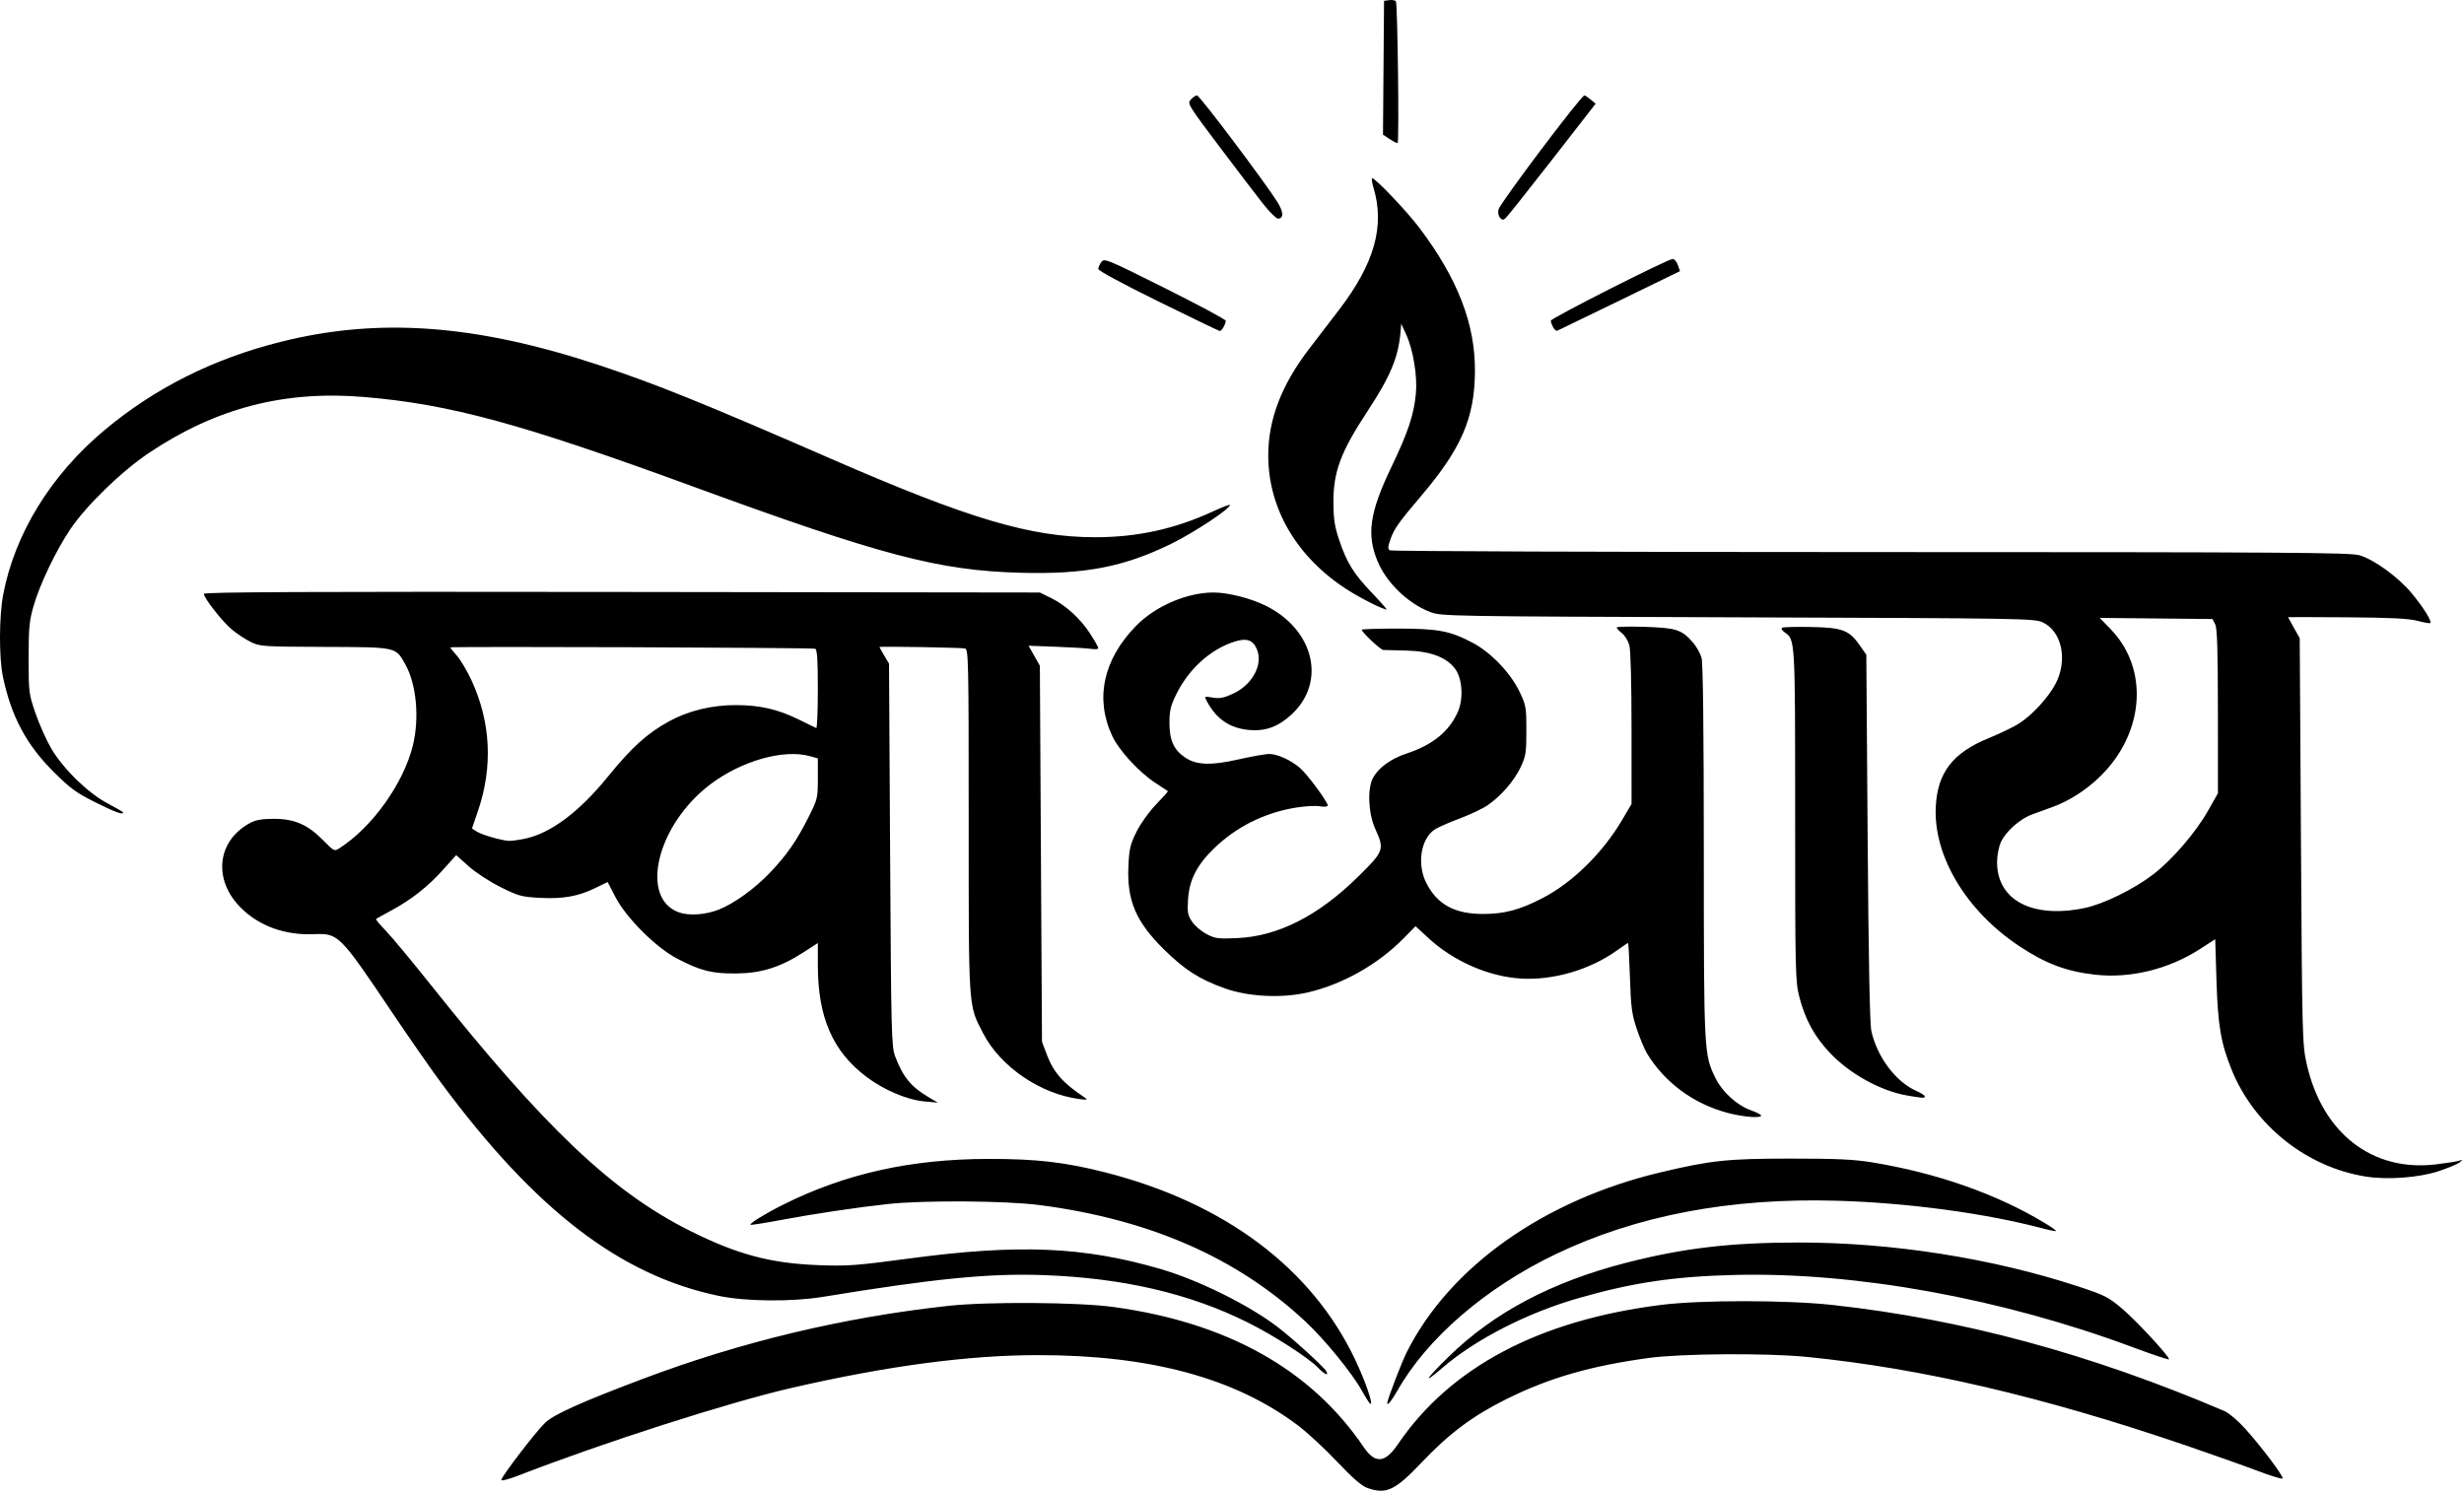
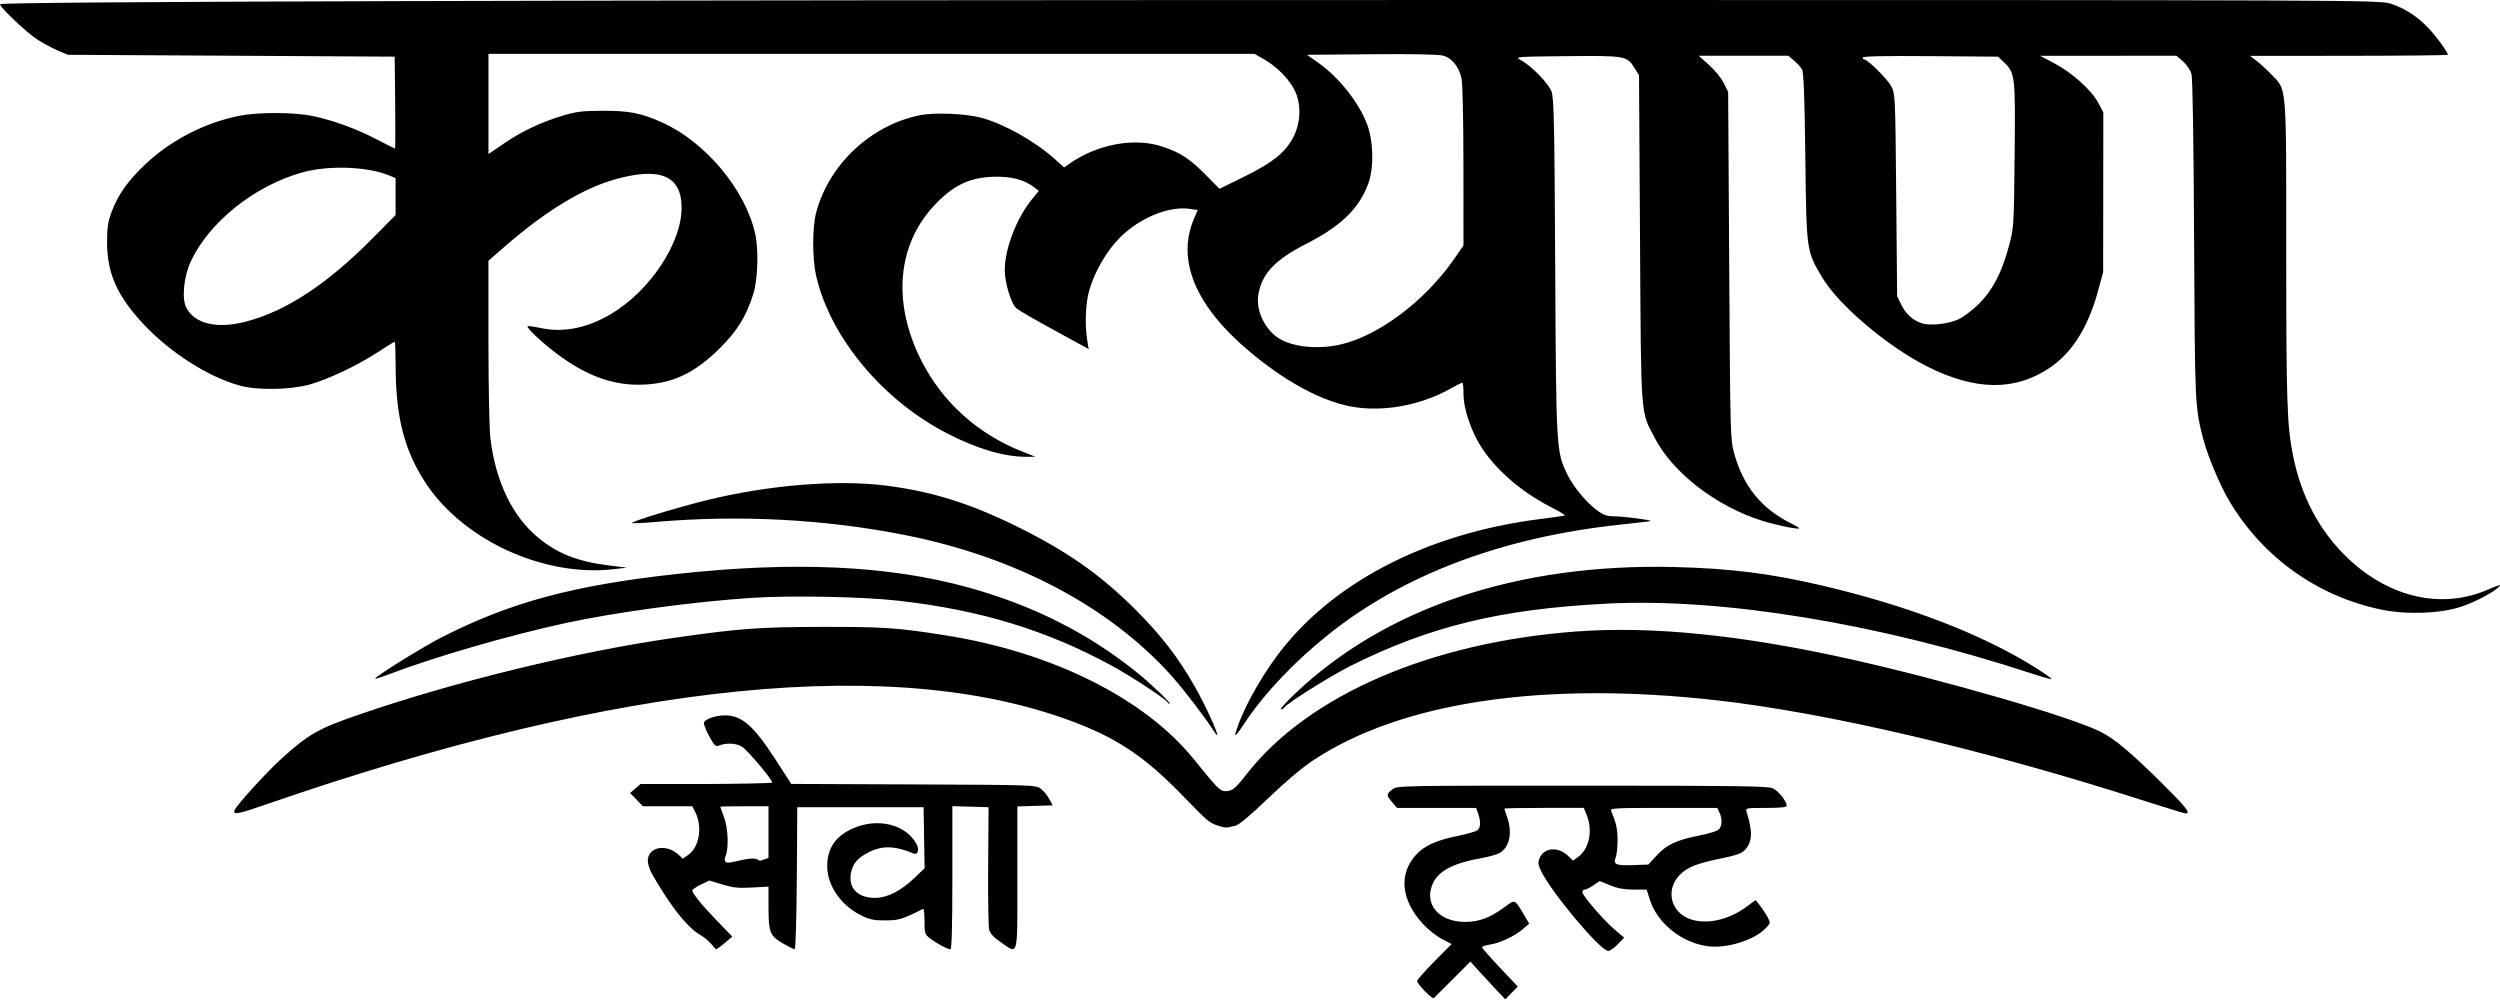
- <svg xmlns="http://www.w3.org/2000/svg" width="100%" height="100%" viewBox="0 0 543 329" version="1.1" xml:space="preserve" style="fill-rule:evenodd;clip-rule:evenodd;stroke-linejoin:round;stroke-miterlimit:2;">
-   <g transform="matrix(1,0,0,1,-15.1728,-257.436)">
-     <g id="Layer-1" transform="matrix(0.624265,0,0,0.624265,199.345,149.048)">
-       <path id="path181" d="M187.671,698.954C185.644,698.231 182.445,695.453 176.946,689.64C172.637,685.083 166.437,679.341 163.17,676.879C140.922,660.114 111.052,652.044 71.311,652.06C46.669,652.072 18.049,655.886 -15.689,663.661C-38.01,668.804 -82.189,682.987 -112.252,694.662C-115.449,695.903 -118.064,696.575 -118.064,696.155C-118.064,694.998 -105.858,679.059 -102.573,675.926C-99.473,672.97 -89.885,668.663 -68.172,660.47C-33.391,647.347 2.727,638.714 39.811,634.659C53.646,633.146 85.517,633.363 97.936,635.054C138.136,640.527 167.751,657.086 186.336,684.481C190.419,690.499 193.899,690.23 198.439,683.545C216.95,656.286 248.388,639.671 291.616,634.299C305.541,632.569 335.796,632.591 351.811,634.343C397.731,639.366 443.003,651.623 490.308,671.841C491.818,672.487 495.108,675.301 497.618,678.095C503.421,684.556 511.2,694.92 510.769,695.618C510.587,695.911 506.542,694.673 501.78,692.866C497.017,691.059 485.626,687.021 476.465,683.893C426.255,666.745 383.341,656.727 342.811,652.69C328.622,651.277 298.568,651.483 286.936,653.072C266.54,655.858 252.052,660.031 237.061,667.436C225.008,673.389 216.569,679.679 206.79,689.998C197.455,699.849 194.312,701.321 187.671,698.954L187.671,698.954ZM185.823,664.754C182.426,658.57 172.683,646.613 165.812,640.197C141.662,617.643 110.855,604.149 71.936,599.077C60.122,597.538 30.991,597.337 18.436,598.709C7.157,599.941 -8.062,602.222 -20.123,604.488C-25.449,605.489 -29.928,606.187 -30.076,606.039C-30.528,605.586 -24.878,602.099 -18.621,598.97C3.397,587.959 26.522,582.809 54.061,582.785C70.837,582.771 80.876,583.926 94.936,587.491C137.229,598.213 168.129,621.374 183.458,653.843C186.969,661.279 189.741,669.309 188.791,669.291C188.527,669.285 187.191,667.245 185.823,664.754ZM194.686,669.029C194.686,667.844 199.724,654.696 201.624,650.925C216.763,620.868 249.982,597.33 291.061,587.553C308.965,583.292 314.801,582.675 337.186,582.675C353.595,582.675 359.497,582.954 366.061,584.038C388.837,587.802 409.771,595.159 426.667,605.338C429.063,606.781 430.904,608.082 430.757,608.228C430.611,608.375 428.65,608.004 426.401,607.404C406.107,601.993 378.429,598.261 353.311,597.548C315.664,596.48 282.61,602.777 254.091,616.45C229.407,628.285 208.741,646.116 198.271,664.613C196.302,668.091 194.686,670.082 194.686,669.029ZM216.436,652.56C232.252,637.088 252.719,626.237 278.741,619.529C299.081,614.285 315.849,612.302 339.858,612.301C372.964,612.299 408.127,617.818 438.538,627.788C447.861,630.844 449.228,631.53 454.007,635.553C458.903,639.674 470.686,652.375 470.686,653.531C470.686,653.817 464.989,651.926 458.027,649.331C411.647,632.037 360.214,622.688 317.311,623.751C295.926,624.281 281.392,626.44 262.238,631.93C244.033,637.149 225.813,646.489 214.057,656.631C206.886,662.817 208.134,660.682 216.436,652.56ZM170.28,656.518C166.913,653.004 154.719,645.151 145.485,640.549C124.815,630.248 101.308,624.803 73.186,623.803C54.149,623.126 34.859,625.032 -4.439,631.475C-15.508,633.29 -31.717,633.141 -41.331,631.135C-76.021,623.897 -105.917,600.964 -139.21,556.05C-142.727,551.306 -150.597,540 -156.701,530.925C-175.174,503.458 -175.544,503.088 -184.234,503.443C-194.299,503.854 -203.286,500.659 -209.741,494.376C-220.008,484.382 -218.541,470.399 -206.564,464.088C-204.683,463.097 -202.345,462.707 -198.314,462.713C-191.064,462.725 -186.446,464.726 -181.037,470.203C-177.056,474.234 -176.995,474.263 -175.102,473.04C-163.496,465.54 -152.505,450.106 -149.261,436.752C-146.907,427.068 -148.013,415.219 -151.923,408.22C-155.413,401.972 -154.717,402.123 -180.432,402.018C-202.599,401.927 -203.28,401.88 -206.666,400.195C-208.579,399.244 -211.586,397.23 -213.349,395.721C-216.743,392.816 -223.064,384.721 -223.064,383.28C-223.064,382.642 -185.572,382.475 -75.502,382.621L72.061,382.817L75.901,384.692C81.118,387.237 86.373,392.015 89.819,397.347C91.396,399.787 92.686,402.083 92.686,402.45C92.686,402.817 91.589,402.943 90.248,402.728C88.908,402.514 83.369,402.173 77.941,401.971L68.071,401.603L70.066,405.139L72.061,408.675L72.436,475.05L72.811,541.425L74.498,545.9C76.902,552.273 80.128,555.94 87.89,561.124C89.106,561.936 88.823,562.01 85.936,561.635C72.22,559.855 58.1,550.19 52.024,538.425C46.768,528.246 46.936,530.713 46.936,463.434C46.936,406.421 46.859,402.89 45.623,402.569C44.375,402.245 15.435,401.766 15.436,402.07C15.436,402.149 16.195,403.499 17.123,405.07L18.811,407.925L19.201,475.425C19.571,539.299 19.668,543.126 21.012,546.675C23.712,553.805 26.608,557.342 32.686,560.932L36.061,562.925L31.34,562.496C25.195,561.937 17.09,558.506 10.877,553.834C-1.066,544.853 -6.314,532.807 -6.314,514.374L-6.314,506.58L-11.377,509.845C-19.579,515.136 -26.288,517.239 -35.189,517.311C-43.748,517.38 -47.665,516.391 -56.004,512.051C-63.436,508.183 -73.92,497.727 -77.755,490.355L-80.522,485.036L-84.856,487.143C-90.932,490.098 -96.272,491.046 -104.433,490.619C-110.878,490.282 -111.966,489.984 -118.308,486.826C-122.143,484.916 -127.137,481.657 -129.588,479.463L-133.986,475.527L-138.484,480.559C-143.851,486.564 -149.675,491.168 -156.742,494.994C-159.601,496.541 -162.088,497.927 -162.27,498.072C-162.453,498.218 -160.896,500.101 -158.811,502.256C-156.726,504.411 -149.51,513.094 -142.775,521.55C-102.788,571.758 -79.018,594.332 -51.689,608.053C-34.868,616.5 -23.008,619.674 -5.939,620.299C4.198,620.67 7.351,620.438 25.936,617.947C64.501,612.78 87.326,613.722 114.495,621.603C127.922,625.498 145.685,634.274 155.923,642.071C161.231,646.114 172.267,656.14 173.16,657.732C174.201,659.585 172.554,658.891 170.28,656.518L170.28,656.518ZM-41.375,494.802C-35.972,492.707 -28.527,487.336 -23.112,481.627C-17.14,475.33 -13.752,470.416 -9.409,461.754C-6.435,455.824 -6.314,455.307 -6.314,448.477L-6.314,441.371L-9.127,440.589C-18.406,438.013 -33.333,442.256 -44.345,450.601C-63.033,464.763 -69.381,490.578 -55.439,495.714C-51.913,497.013 -46.109,496.637 -41.375,494.802ZM-109.664,469.718C-100.668,467.834 -90.62,460.338 -80.619,448.05C-71.946,437.393 -66.588,432.542 -58.757,428.255C-52,424.556 -43.708,422.547 -35.257,422.561C-26.796,422.575 -20.367,424.048 -13.076,427.645C-9.976,429.174 -7.186,430.538 -6.877,430.675C-6.568,430.813 -6.314,424.643 -6.314,416.964C-6.314,406.474 -6.547,402.919 -7.252,402.667C-8.373,402.265 -136.065,401.803 -136.065,402.201C-136.064,402.353 -134.993,403.697 -133.684,405.188C-132.375,406.68 -130.056,410.605 -128.532,413.912C-121.76,428.604 -120.987,444.407 -126.282,459.896L-128.409,466.117L-126.789,467.179C-124.985,468.361 -117.842,470.424 -115.289,470.501C-114.381,470.529 -111.85,470.176 -109.664,469.718ZM540.204,589.031C519.257,585.721 500.746,570.994 492.771,551.293C488.958,541.874 487.897,535.593 487.414,519.569L486.982,505.212L481.664,508.652C470.609,515.804 457.033,519.136 444.61,517.748C434.46,516.613 427.127,513.855 417.811,507.668C399.099,495.241 387.495,475.904 388.326,458.533C388.905,446.416 394.294,439.418 407.053,434.213C410.907,432.641 415.624,430.377 417.534,429.181C422.25,426.23 428.087,419.911 430.643,414.988C434.973,406.647 432.855,396.541 426.11,393.364C423.163,391.976 419.551,391.916 318.436,391.575C215.313,391.227 213.753,391.2 209.825,389.69C202.08,386.712 194.496,379.426 191.336,371.925C187.325,362.406 188.45,354.588 196.138,338.55C202.044,326.231 204.114,320.029 204.803,312.587C205.379,306.365 203.848,297.078 201.356,291.675L199.626,287.925L199.412,290.55C198.673,299.635 195.893,306.368 187.802,318.675C178.189,333.296 175.614,340.234 175.692,351.3C175.732,356.948 176.158,359.652 177.744,364.343C180.458,372.368 182.807,376.146 189.337,382.988C192.388,386.184 194.681,388.8 194.432,388.8C193.121,388.8 185.06,384.718 180.336,381.662C162.704,370.256 152.686,353.141 152.686,334.425C152.686,321.721 157.384,309.468 167.11,296.805C169.695,293.439 174.435,287.253 177.643,283.058C190.182,266.665 193.915,253.439 189.834,239.878C189.283,238.048 189.088,236.55 189.4,236.55C190.527,236.55 201.7,248.307 206.03,254.05C219.586,272.028 225.78,288.047 225.654,304.8C225.531,321.215 220.888,331.961 206.698,348.675C198.694,358.103 197.129,360.312 195.811,364.049C194.89,366.659 194.849,367.441 195.609,367.923C196.132,368.255 272.521,368.532 365.362,368.539C512.516,368.55 534.645,368.693 537.917,369.665C543.183,371.229 551.706,377.455 556.446,383.202C560.53,388.153 563.522,392.964 562.902,393.584C562.713,393.773 560.703,393.43 558.435,392.823C555.349,391.997 549.069,391.682 533.498,391.572C522.051,391.491 512.686,391.467 512.686,391.518C512.686,391.569 513.614,393.257 514.748,395.268L516.811,398.925L517.243,470.55C517.664,540.2 517.72,542.371 519.281,549.3C524.774,573.675 542.388,587.38 564.811,584.725C568.523,584.285 572.236,583.701 573.061,583.426C574.472,582.957 574.482,582.992 573.235,584.019C572.505,584.619 569.16,586.019 565.8,587.129C558.923,589.402 547.787,590.23 540.204,589.031L540.204,589.031ZM441,494.175C447.65,492.766 458.354,487.507 465.061,482.355C471.832,477.152 480.104,467.542 484.48,459.793L487.936,453.675L487.924,424.8C487.916,403.033 487.68,395.463 486.965,394.05L486.017,392.175L446.202,391.776L450.073,395.772C461.757,407.835 462.382,426.549 451.605,441.652C446.291,449.099 437.95,455.484 429.545,458.54C427.216,459.387 423.927,460.588 422.236,461.209C418.036,462.751 413.018,467.211 411.35,470.883C410.544,472.658 409.968,475.644 409.968,478.05C409.968,491.521 422.583,498.076 441,494.175L441,494.175ZM314.957,566.564C302.908,563.405 292.597,555.822 286.386,545.55C285.513,544.106 283.892,540.225 282.784,536.925C281.037,531.719 280.717,529.312 280.367,518.738C280.145,512.034 279.846,506.55 279.701,506.55C279.557,506.55 277.789,507.736 275.771,509.185C266.32,515.975 253.362,519.783 241.984,519.115C230.465,518.438 218.055,512.997 209.082,504.69L204.69,500.624L200.25,505.118C191.375,514.101 179.13,521.025 166.972,523.934C157.68,526.158 145.734,525.588 137.187,522.513C128.316,519.322 123.148,516.001 115.846,508.8C105.958,499.049 102.769,491.562 103.319,479.387C103.591,473.352 103.969,471.745 106.159,467.319C107.608,464.389 110.558,460.268 113.08,457.651C115.497,455.142 117.381,453.022 117.268,452.941C117.154,452.86 115.141,451.539 112.795,450.005C107.097,446.28 100.054,438.628 97.653,433.552C91.42,420.376 94.421,406.426 106.041,394.569C112.897,387.572 124.097,382.773 133.476,382.813C138.55,382.836 146.423,384.827 151.701,387.425C168.822,395.854 173.302,414.285 161.021,425.772C156.304,430.185 151.73,431.876 145.931,431.35C139.121,430.732 134.356,427.483 130.99,421.16C130.059,419.412 130.079,419.4 133.1,419.911C135.503,420.317 137.007,420.034 140.186,418.579C147.072,415.426 150.943,408.262 148.683,402.853C147.246,399.412 144.946,398.729 140.22,400.34C131.992,403.144 124.531,409.993 120.264,418.661C118.199,422.855 117.811,424.477 117.811,428.909C117.811,434.975 119.36,438.387 123.327,441.061C127.343,443.768 132.383,443.949 142.191,441.739C146.926,440.673 151.815,439.807 153.056,439.817C155.908,439.836 160.577,441.949 163.815,444.682C166.387,446.853 173.686,456.711 173.686,458.014C173.686,458.44 172.474,458.548 170.762,458.274C169.154,458.017 165.165,458.274 161.897,458.844C151.005,460.746 141.257,465.67 133.529,473.175C127.464,479.066 124.804,484.293 124.371,491.175C124.083,495.764 124.263,496.756 125.807,499.05C126.778,500.494 129.089,502.462 130.942,503.423C133.987,505.003 135.032,505.138 141.811,504.824C156.198,504.157 170.336,496.971 184.334,483.212C193.581,474.122 193.788,473.551 190.465,466.286C188.016,460.931 187.613,452.122 189.644,448.305C191.552,444.717 195.961,441.495 201.41,439.704C210.682,436.658 216.527,431.925 219.601,424.976C221.643,420.359 221.241,413.389 218.728,409.859C215.779,405.718 209.916,403.498 201.436,403.312C197.517,403.225 193.852,403.131 193.29,403.102C192.32,403.052 185.686,396.822 185.686,395.96C185.686,395.735 191.352,395.55 198.278,395.55C212.636,395.55 216.8,396.333 224.806,400.54C231.326,403.967 238.276,411.246 241.478,418.002C243.668,422.623 243.811,423.454 243.811,431.55C243.811,439.322 243.613,440.596 241.815,444.431C239.555,449.254 234.872,454.662 230.134,457.921C228.368,459.136 223.806,461.289 219.996,462.706C216.185,464.123 212.223,465.9 211.189,466.657C206.448,470.127 205.183,478.905 208.491,485.387C212.347,492.945 218.444,496.283 228.436,496.307C236.024,496.324 241.488,494.868 249.582,490.67C260.131,485.197 270.8,474.7 277.639,463.066L280.936,457.456L280.93,430.816C280.928,414.871 280.616,403.06 280.154,401.397C279.73,399.868 278.55,397.964 277.533,397.164C276.517,396.364 275.684,395.465 275.684,395.168C275.684,394.87 280.156,394.768 285.622,394.941C296.675,395.291 298.626,395.917 302.532,400.366C303.808,401.82 305.207,404.284 305.639,405.842C306.16,407.717 306.432,430.86 306.443,474.3C306.463,545.494 306.484,545.911 310.599,554.323C312.951,559.13 318.2,563.889 323.053,565.612C325.05,566.322 326.684,567.16 326.684,567.476C326.684,568.492 320.464,568.008 314.956,566.564L314.957,566.564ZM378.554,560.459C368.928,558.858 357.911,552.779 350.735,545.109C345.413,539.42 342.16,533.394 340.135,525.475C338.764,520.115 338.686,516.668 338.686,461.406C338.686,398.833 338.723,399.488 334.96,396.851C334.061,396.222 333.654,395.504 334.055,395.256C334.457,395.007 339.122,394.888 344.423,394.99C355.479,395.202 357.779,396.094 361.644,401.669L363.811,404.795L364.282,469.36C364.599,512.752 365.03,535.155 365.597,537.675C367.662,546.864 374.22,555.582 381.476,558.783C383.104,559.501 384.436,560.361 384.436,560.694C384.436,561.387 384.041,561.371 378.554,560.458L378.554,560.459ZM-261.353,456.895C-268.052,453.557 -270.18,452.006 -276.016,446.208C-285.7,436.587 -291.036,426.6 -293.987,412.575C-295.403,405.842 -295.36,391.275 -293.901,383.585C-289.828,362.113 -277.124,341.43 -258.314,325.647C-240.482,310.684 -219.849,300.319 -195.957,294.323C-161.315,285.628 -127.097,288.128 -83.562,302.535C-63.622,309.133 -46.731,315.952 -1.814,335.535C47.027,356.83 68.766,363.289 91.616,363.297C106.369,363.303 119.739,360.381 132.991,354.259C136.398,352.685 139.182,351.628 139.178,351.911C139.158,353.285 126.558,361.623 118.561,365.553C101.809,373.788 88.001,376.457 65.311,375.846C36.357,375.067 16.185,369.76 -50.189,345.461C-111.109,323.159 -136.076,316.357 -166.439,313.79C-194.565,311.411 -218.668,317.654 -242.302,333.438C-252.119,339.995 -264.586,352.094 -270.292,360.605C-275.364,368.168 -280.997,379.981 -283.201,387.675C-284.682,392.844 -284.92,395.39 -284.918,406.05C-284.915,418.089 -284.848,418.618 -282.451,425.55C-281.096,429.469 -278.602,435.038 -276.908,437.925C-272.701,445.099 -263.859,453.698 -257.002,457.286C-254.011,458.851 -251.564,460.282 -251.564,460.466C-251.564,461.413 -254.258,460.431 -261.353,456.895L-261.353,456.895ZM113.873,280.034C101.655,274.029 92.686,269.191 92.686,268.604C92.686,268.045 93.172,266.932 93.767,266.131C94.808,264.73 95.661,265.081 116.267,275.386C128.047,281.276 137.686,286.445 137.686,286.872C137.686,288.012 136.219,290.558 135.597,290.499C135.302,290.47 125.526,285.762 113.873,280.034ZM253.236,289.145C252.796,288.322 252.436,287.29 252.436,286.852C252.436,285.982 293.764,265.05 295.482,265.05C296.063,265.05 296.876,266.018 297.289,267.202L298.039,269.354L276.656,279.764C264.895,285.49 254.995,290.28 254.655,290.408C254.315,290.536 253.677,289.968 253.236,289.145ZM234.451,250.444C233.938,249.826 233.711,248.556 233.947,247.622C234.535,245.291 263.163,207.271 264.289,207.325C264.576,207.339 265.588,207.998 266.539,208.791L268.267,210.231L252.835,230.062C244.347,240.97 236.949,250.27 236.394,250.731C235.635,251.361 235.153,251.289 234.451,250.444ZM150.979,245.738C148.768,242.953 141.799,233.823 135.492,225.448C124.375,210.686 124.065,210.176 125.346,208.76C126.073,207.957 127.068,207.3 127.557,207.3C128.438,207.3 151.693,238.175 155.92,244.956C158.126,248.496 158.204,250.8 156.116,250.8C155.502,250.8 153.19,248.522 150.979,245.738L150.979,245.738ZM195.625,222.77L193.19,221.175L193.561,173.925L195.335,173.674C196.311,173.536 197.391,173.705 197.736,174.05C198.342,174.656 198.944,223.572 198.353,224.104C198.192,224.248 196.965,223.648 195.625,222.77L195.625,222.77Z" style="fill-rule:nonzero;" />
-     </g>
-   </g>
+ <svg xmlns="http://www.w3.org/2000/svg" width="356.2" height="142.4" viewBox="0 0 356.16 142.377">
+   <path fill="#000000" transform="translate(-63.97849,-384.7052)" d="m 266.969,525.913 c -0.609,-0.621 -1.108,-1.27 -1.108,-1.443 0,-0.173 1.107,-1.43 2.46,-2.794 l 2.46,-2.48 -1.408,-0.737 c -0.774,-0.405 -1.983,-1.366 -2.685,-2.135 -3.075,-3.365 -3.474,-7.006 -1.067,-9.742 1.22,-1.386 2.924,-2.169 6.11,-2.808 1.282,-0.257 2.51,-0.616 2.728,-0.797 0.47,-0.39 0.507,-1.194 0.107,-2.342 l -0.29,-0.833 h -5.639 -5.639 l -0.685,-0.814 c -0.851,-1.012 -0.85,-1.134 0.012,-1.813 0.695,-0.546 0.791,-0.548 26.996,-0.548 21.81,0 26.449,0.063 27.176,0.367 0.819,0.342 2.016,1.832 2.016,2.509 0,0.205 -0.928,0.299 -2.941,0.299 -2.929,0 -2.941,0.003 -2.756,0.595 0.864,2.772 0.81,4.212 -0.202,5.352 -0.468,0.528 -1.19,0.785 -3.66,1.3 -3.178,0.664 -4.415,1.14 -5.482,2.11 -2.089,1.9 -1.727,4.988 0.732,6.242 2.265,1.156 5.767,0.553 8.517,-1.466 l 1.369,-1.005 0.612,0.768 c 0.337,0.422 0.821,1.156 1.077,1.631 0.462,0.858 0.461,0.867 -0.269,1.628 -1.615,1.686 -5.527,2.901 -8.218,2.552 -3.724,-0.483 -7.214,-3.286 -8.273,-6.645 l -0.448,-1.421 -1.87,-0.006 c -1.334,-0.004 -2.293,-0.18 -3.347,-0.614 l -1.478,-0.608 -0.896,0.614 c -0.493,0.338 -1.048,0.614 -1.234,0.614 -0.186,0 -0.338,0.16 -0.338,0.356 0,0.492 3.062,4.035 4.649,5.378 l 1.304,1.104 -0.912,0.946 c -0.501,0.521 -1.112,0.946 -1.357,0.946 -1.098,0 -7.974,-8.167 -9.531,-11.32 -0.477,-0.966 -0.513,-1.247 -0.244,-1.896 0.628,-1.517 2.628,-1.686 4.042,-0.341 l 0.729,0.693 0.726,-0.533 c 1.572,-1.153 2.105,-3.719 1.227,-5.914 l -0.426,-1.064 h -5.66 c -3.113,0 -5.66,0.045 -5.66,0.099 0,0.054 0.179,0.605 0.397,1.224 0.798,2.261 0.323,4.377 -1.153,5.14 -0.411,0.212 -1.57,0.529 -2.575,0.704 -3.819,0.663 -6.001,1.786 -6.818,3.508 -1.403,2.957 0.76,5.58 4.593,5.568 1.97,-0.006 3.526,-0.597 5.617,-2.132 1.51,-1.108 1.379,-1.165 2.787,1.212 l 0.691,1.167 -0.91,0.78 c -1.18,1.011 -3.256,1.988 -4.678,2.202 -0.619,0.093 -1.126,0.266 -1.126,0.385 0,0.119 1.145,1.425 2.543,2.903 l 2.543,2.687 -0.889,0.917 -0.889,0.917 -1.323,-1.405 c -0.728,-0.773 -1.846,-1.985 -2.485,-2.694 l -1.162,-1.289 -2.542,2.546 c -1.398,1.4 -2.609,2.604 -2.691,2.675 -0.082,0.071 -0.647,-0.379 -1.257,-1 z m 32.979,-19.286 c 1.464,-1.588 2.815,-2.231 6.045,-2.877 1.642,-0.328 2.72,-0.682 2.929,-0.962 0.414,-0.554 0.423,-1.438 0.024,-2.314 l -0.307,-0.674 h -7.659 c -7.192,0 -7.647,0.028 -7.462,0.463 0.709,1.672 0.897,2.517 0.907,4.084 0.006,0.973 -0.112,2.094 -0.263,2.492 -0.389,1.022 0.012,1.198 2.524,1.108 l 2.117,-0.076 z m -136.225,11.261 c -2.611,-1.492 -5.698,-6.656 -6.809,-8.599 -0.354,-0.619 -0.644,-1.493 -0.646,-1.943 -0.008,-1.995 2.645,-2.508 4.412,-0.853 l 0.578,0.542 0.79,-0.563 c 1.584,-1.128 2.04,-4.031 0.961,-6.117 l -0.408,-0.789 h -3.513 -3.513 l -0.912,-0.945 -0.912,-0.945 0.742,-0.642 0.742,-0.642 h 9.378 c 3.147,0 9.378,-0.092 9.378,-0.205 0,-0.447 -3.506,-4.606 -4.307,-5.109 -0.84,-0.527 -2.292,-0.579 -3.403,-0.122 -0.332,0.137 -0.629,-0.181 -1.264,-1.355 -0.457,-0.843 -0.796,-1.714 -0.754,-1.935 0.095,-0.495 1.581,-1.028 2.923,-1.048 2.429,-0.036 4.126,1.424 7.228,6.221 l 2.291,3.542 17.409,0.072 c 17.031,0.07 17.425,0.083 18.129,0.609 0.396,0.296 0.942,0.951 1.213,1.455 l 0.493,0.918 -2.516,0.076 -2.516,0.076 v 10.177 c 0,11.619 0.184,10.903 -2.364,9.17 -0.989,-0.672 -1.504,-1.226 -1.649,-1.772 -0.116,-0.437 -0.184,-4.544 -0.15,-9.128 l 0.062,-8.334 -2.58,-0.076 -2.58,-0.076 v 10.196 c 0,6.943 -0.089,10.196 -0.278,10.196 -0.407,0 -1.845,-0.761 -2.831,-1.5 -0.828,-0.62 -0.86,-0.714 -0.86,-2.504 0,-1.023 -0.089,-1.815 -0.198,-1.76 -2.921,1.485 -3.427,1.641 -5.358,1.652 -1.647,0.009 -2.238,-0.114 -3.477,-0.722 -2.845,-1.397 -4.805,-4.217 -4.824,-6.94 -0.018,-2.589 1.158,-4.34 3.658,-5.446 3.582,-1.584 7.637,-0.553 9.108,2.317 0.384,0.749 0.107,1.498 -0.464,1.259 -2.66,-1.112 -4.467,-1.163 -6.387,-0.182 -1.639,0.838 -2.324,1.656 -2.549,3.045 -0.345,2.128 1.028,3.482 3.509,3.459 1.706,-0.016 3.664,-1.025 5.599,-2.887 l 1.398,-1.344 -0.073,-4.344 -0.073,-4.344 h -8.996 -8.996 l -0.069,10.12 c -0.04,5.839 -0.171,10.12 -0.31,10.12 -0.132,0 -0.901,-0.387 -1.709,-0.86 -1.826,-1.069 -2.013,-1.556 -2.013,-5.232 v -2.838 l -2.351,0.134 c -1.917,0.109 -2.696,0.029 -4.219,-0.433 l -1.868,-0.568 -1.205,0.585 c -0.663,0.322 -1.205,0.699 -1.205,0.838 0,0.428 1.325,2.053 3.556,4.361 l 2.133,2.206 -1.058,0.898 c -0.582,0.494 -1.155,0.9 -1.273,0.902 -0.118,0.002 -0.87,-1.258 -2.249,-2.047 z m 8.502,-10.542 1.238,-0.422 v -3.679 -3.679 h -3.44 c -1.892,0 -3.44,0.03 -3.439,0.066 8e-5,0.036 0.238,0.693 0.529,1.458 0.582,1.531 0.71,4.315 0.254,5.514 -0.207,0.545 -0.191,0.776 0.066,0.939 0.578,0.367 3.817,-1.172 4.792,-0.197 z m 65.253,-5.019 c -1.292,-0.458 -1.335,-0.495 -5.17,-4.437 -4.996,-5.135 -8.837,-7.777 -14.602,-10.044 -25.569,-10.055 -64.841,-6.183 -115.663,11.404 -4.147,1.435 -4.814,1.57 -4.679,0.944 0.128,-0.592 4.564,-5.474 6.832,-7.518 3.764,-3.393 5.144,-4.175 10.806,-6.129 13.68,-4.72 31.096,-8.972 44.877,-10.957 9.406,-1.355 12.271,-1.567 21.311,-1.579 8.732,-0.011 10.671,0.122 17.462,1.199 15.283,2.425 28.418,8.987 35.454,17.713 3.182,3.946 3.714,4.492 4.375,4.492 1.063,0 1.408,-0.273 3.135,-2.476 8.802,-11.232 26.233,-18.754 46.995,-20.279 10.752,-0.79 23.583,0.512 39.026,3.961 13.469,3.008 31.396,8.212 35.604,10.337 2.029,1.024 4.273,2.906 8.78,7.365 3.366,3.33 4.101,4.268 3.346,4.268 -0.161,0 -2.869,-0.827 -6.019,-1.838 -22.583,-7.247 -45.014,-12.512 -60.893,-14.294 -24.688,-2.77 -44.916,0.258 -57.446,8.599 -1.59,1.059 -4.014,3.104 -6.398,5.401 -2.441,2.351 -4.112,3.758 -4.591,3.865 -0.414,0.093 -0.932,0.211 -1.15,0.262 -0.218,0.052 -0.844,-0.065 -1.392,-0.259 z m -0.642,-13.576 c -1.15,-1.825 -4.313,-5.944 -6.015,-7.834 -8.843,-9.819 -22.209,-16.872 -37.856,-19.978 -11.464,-2.275 -23.622,-2.916 -35.597,-1.876 -1.774,0.154 -3.282,0.223 -3.352,0.153 -0.191,-0.191 6.225,-2.156 10.539,-3.229 8.751,-2.176 18.68,-2.993 25.627,-2.107 6.499,0.829 11.836,2.48 18.394,5.692 7.329,3.589 12.167,6.969 17.212,12.026 3.605,3.613 5.981,6.685 8.31,10.745 2.082,3.63 4.387,9.023 2.739,6.408 z m 3.236,0.132 c 0.856,-2.833 3.16,-7.104 5.714,-10.589 7.649,-10.439 21.292,-17.578 37.534,-19.639 1.819,-0.231 3.426,-0.456 3.572,-0.5 0.146,-0.044 -0.628,-0.531 -1.72,-1.083 -4.182,-2.113 -7.706,-5.069 -9.94,-8.338 -1.567,-2.294 -2.752,-5.677 -2.756,-7.872 -0.002,-0.909 -0.073,-1.654 -0.159,-1.654 -0.086,0 -0.889,0.41 -1.786,0.91 -4.574,2.553 -10.419,3.449 -14.999,2.298 -4.137,-1.039 -8.699,-3.601 -13.419,-7.534 -7.813,-6.512 -10.579,-13.086 -8.018,-19.06 l 0.511,-1.193 -1.126,-0.169 c -2.95,-0.442 -7.149,1.281 -9.942,4.081 -1.904,1.908 -3.603,4.831 -4.388,7.549 -0.504,1.744 -0.638,4.851 -0.299,6.957 l 0.222,1.381 -2.603,-1.422 c -5.39,-2.943 -7.233,-3.998 -7.739,-4.433 -0.697,-0.597 -1.611,-3.638 -1.611,-5.359 0,-3.081 1.667,-7.417 3.908,-10.167 l 0.943,-1.156 -0.639,-0.494 c -1.45,-1.121 -3.405,-1.615 -5.967,-1.507 -3.332,0.141 -5.596,1.24 -8.197,3.979 -5.348,5.631 -6.098,13.822 -2.017,22.031 2.977,5.988 8.059,10.607 14.447,13.127 l 1.889,0.745 -1.191,0.007 c -3.229,0.019 -7.055,-1.103 -11.403,-3.345 -9.206,-4.746 -16.635,-13.688 -18.648,-22.441 -0.552,-2.404 -0.551,-6.897 0.003,-8.996 1.823,-6.904 7.856,-12.534 14.901,-13.903 2.054,-0.399 6.485,-0.199 8.664,0.392 3.24,0.879 7.619,3.342 10.424,5.864 l 1.342,1.207 0.732,-0.517 c 3.98,-2.81 9.302,-3.788 13.299,-2.445 2.531,0.851 3.87,1.724 6.101,3.979 l 2,2.022 3.531,-1.73 c 4.12,-2.018 5.96,-3.526 7.076,-5.8 0.989,-2.014 1.037,-4.602 0.12,-6.466 -0.798,-1.622 -2.512,-3.375 -4.308,-4.405 l -1.423,-0.816 -54.57,-0.002 -54.57,-0.002 v 7.137 7.137 l 2.183,-1.49 c 2.573,-1.757 5.251,-3.027 8.382,-3.975 1.925,-0.583 2.788,-0.689 5.707,-0.701 3.78,-0.015 5.536,0.334 8.543,1.697 6.121,2.776 11.792,9.574 13.177,15.797 0.522,2.344 0.389,6.537 -0.272,8.628 -1.011,3.196 -2.262,5.223 -4.748,7.694 -3.722,3.699 -7.008,5.183 -11.541,5.211 -3.971,0.025 -7.711,-1.4 -11.803,-4.499 -2.109,-1.597 -4.267,-3.641 -4.055,-3.842 0.063,-0.06 0.949,0.067 1.967,0.281 3.174,0.668 6.565,-0.021 9.924,-2.017 5.551,-3.298 10.052,-10.084 10.052,-15.155 0,-4.548 -3.065,-5.839 -9.525,-4.013 -4.601,1.301 -9.902,4.535 -15.677,9.566 l -2.315,2.017 v 11.53 c 0,6.342 0.123,12.539 0.274,13.772 0.757,6.188 3.135,11.125 6.823,14.161 2.758,2.271 5.65,3.402 10.101,3.952 l 2.514,0.311 -1.844,0.214 c -9.892,1.149 -21.351,-4.067 -26.745,-12.174 -3.078,-4.626 -4.335,-9.463 -4.346,-16.724 -0.003,-1.928 -0.061,-3.506 -0.128,-3.506 -0.068,0 -1.138,0.662 -2.379,1.47 -2.971,1.937 -7.222,3.949 -9.824,4.65 -2.796,0.753 -7.435,0.812 -9.899,0.125 -4.49,-1.251 -9.856,-4.673 -13.65,-8.705 -3.768,-4.004 -5.239,-7.294 -5.229,-11.695 0.005,-2.157 0.126,-2.964 0.656,-4.37 0.931,-2.468 2.333,-4.437 4.839,-6.797 3.61,-3.4 8.466,-5.897 13.36,-6.868 2.689,-0.534 7.803,-0.516 10.432,0.036 2.938,0.617 6.257,1.828 9.144,3.338 1.367,0.715 2.53,1.3 2.584,1.3 0.054,0 0.067,-2.947 0.028,-6.548 l -0.071,-6.548 -23.283,-0.132 -23.283,-0.132 -1.406,-0.598 c -0.774,-0.329 -2.083,-1.031 -2.91,-1.559 -1.518,-0.97 -5.34,-4.581 -5.34,-5.045 0,-0.384 78.638,-0.603 216.317,-0.603 119.55,0 122.607,0.012 124.177,0.501 2.058,0.64 3.85,1.795 5.509,3.549 1.165,1.232 2.717,3.374 2.717,3.75 0,0.076 -6.34,0.143 -14.089,0.15 l -14.089,0.012 0.926,0.704 c 0.509,0.387 1.491,1.287 2.181,2 2.145,2.216 2.052,1.072 2.052,25.337 0,21.248 0.111,24.596 0.953,28.82 1.197,6.002 3.796,10.873 7.862,14.736 5.979,5.679 13.58,7.316 20.148,4.337 1.04,-0.472 1.651,-0.646 1.461,-0.416 -0.628,0.757 -3.324,2.211 -5.423,2.926 -2.969,1.011 -7.869,1.194 -11.507,0.43 -9.136,-1.918 -16.899,-7.495 -21.658,-15.556 -1.291,-2.187 -3.021,-6.305 -3.634,-8.653 -1.212,-4.636 -1.218,-4.765 -1.329,-28.496 -0.065,-14.015 -0.207,-22.99 -0.372,-23.59 -0.15,-0.545 -0.673,-1.325 -1.198,-1.786 l -0.932,-0.818 -9.714,0.008 -9.714,0.008 2.039,1.075 c 2.52,1.328 5.295,3.829 6.243,5.625 l 0.714,1.353 -0.011,11.377 -0.011,11.377 -0.717,2.646 c -1.425,5.255 -3.729,8.898 -6.996,11.06 -4.926,3.261 -10.497,3.182 -17.325,-0.244 -5.679,-2.85 -12.684,-8.79 -15.006,-12.726 -2.237,-3.791 -2.222,-3.683 -2.386,-17.14 -0.106,-8.692 -0.233,-12.059 -0.47,-12.473 -0.179,-0.312 -0.694,-0.877 -1.145,-1.257 l -0.82,-0.69 h -6.382 -6.383 l 1.485,1.323 c 0.816,0.728 1.763,1.889 2.103,2.58 l 0.619,1.257 0.149,24.739 c 0.146,24.172 0.162,24.785 0.711,26.768 1.281,4.623 3.862,7.828 7.957,9.88 0.775,0.388 1.37,0.743 1.323,0.787 -0.195,0.183 -3.264,-0.445 -5.308,-1.086 -6.511,-2.042 -12.697,-6.807 -15.281,-11.771 -2.066,-3.969 -1.948,-2.382 -2.108,-28.415 l -0.143,-23.283 -0.621,-0.999 c -1.1,-1.77 -1.249,-1.796 -9.627,-1.718 -7.275,0.068 -7.457,0.083 -6.637,0.531 1.561,0.854 3.996,3.34 4.421,4.513 0.345,0.954 0.42,4.493 0.524,24.924 0.134,26.171 0.148,26.413 1.745,29.656 0.894,1.815 2.745,4.022 4.348,5.183 0.792,0.574 1.328,0.748 2.304,0.748 1.243,0 5.359,0.527 5.207,0.667 -0.042,0.039 -1.982,0.272 -4.31,0.519 -16.703,1.77 -30.807,7.063 -41.504,15.574 -4.877,3.881 -9.212,8.447 -12,12.639 -1.285,1.933 -1.543,2.185 -1.254,1.226 z m 14.937,-55.113 c 5.445,-1.274 12.035,-6.246 16.129,-12.168 l 1.333,-1.929 -0.006,-11.334 c -0.004,-6.825 -0.115,-11.805 -0.28,-12.519 -0.371,-1.608 -1.359,-2.835 -2.565,-3.184 -0.646,-0.187 -4.165,-0.258 -10.219,-0.207 l -9.234,0.079 1.561,1.095 c 2.968,2.082 5.807,5.641 7.009,8.788 0.883,2.312 0.994,6.029 0.245,8.238 -1.231,3.63 -3.848,6.227 -8.84,8.775 -4.557,2.325 -6.392,4.266 -6.897,7.291 -0.398,2.389 1.114,5.312 3.334,6.445 2.116,1.079 5.444,1.328 8.43,0.629 z M 99.036,430.514 c 5.685,-1.484 11.554,-5.338 17.926,-11.769 l 3.373,-3.405 v -2.631 -2.631 l -0.872,-0.364 c -3.134,-1.309 -8.694,-1.5 -12.496,-0.428 -6.738,1.899 -13.182,7.054 -15.794,12.634 -1.011,2.16 -1.327,5.308 -0.662,6.593 1.211,2.341 4.377,3.084 8.525,2.002 z m 243.946,-0.32 c 0.728,-0.339 2.047,-1.337 2.932,-2.217 1.95,-1.94 3.262,-4.468 4.263,-8.215 0.697,-2.61 0.708,-2.785 0.813,-12.935 0.117,-11.386 0.078,-11.722 -1.547,-13.279 l -0.806,-0.773 -9.64,-0.076 c -6.52,-0.051 -9.64,0.013 -9.64,0.198 0,0.151 0.095,0.274 0.212,0.274 0.481,0 3.29,2.786 3.833,3.8 0.578,1.082 0.587,1.264 0.718,15.514 l 0.132,14.42 0.618,1.255 c 0.636,1.291 1.642,2.194 2.899,2.6 1.186,0.384 3.78,0.102 5.215,-0.567 z m -94.656,53.471 c 12.913,-12.372 31.828,-18.721 54.175,-18.183 7.864,0.189 13.608,0.904 20.902,2.602 12.281,2.858 23.02,6.982 30.54,11.727 1.334,0.842 2.379,1.578 2.322,1.635 -0.057,0.057 -1.402,-0.321 -2.989,-0.841 -21.604,-7.076 -43.88,-10.738 -60.303,-9.912 -15.179,0.763 -25.288,3.218 -36.642,8.9 -2.751,1.377 -9.018,5.312 -9.372,5.886 -0.101,0.164 -0.326,0.293 -0.499,0.287 -0.173,-0.006 0.666,-0.951 1.866,-2.1 z m -18.161,0.954 c -0.498,-0.6 -5.369,-3.769 -7.874,-5.122 -9.379,-5.068 -18.581,-7.869 -30.254,-9.209 -5.018,-0.576 -15.321,-0.781 -20.902,-0.416 -8.355,0.547 -19.396,2.04 -26.619,3.601 -8.029,1.735 -18.961,4.913 -25.305,7.358 -0.982,0.378 -1.786,0.63 -1.786,0.558 0,-0.311 6.753,-4.507 9.525,-5.919 9.757,-4.967 18.68,-7.372 33.337,-8.987 16.732,-1.843 30.14,-1.238 41.498,1.87 9.266,2.536 17.295,6.582 24.251,12.22 2.043,1.656 4.907,4.408 4.587,4.408 -0.086,0 -0.292,-0.163 -0.458,-0.363 z" />
</svg>
